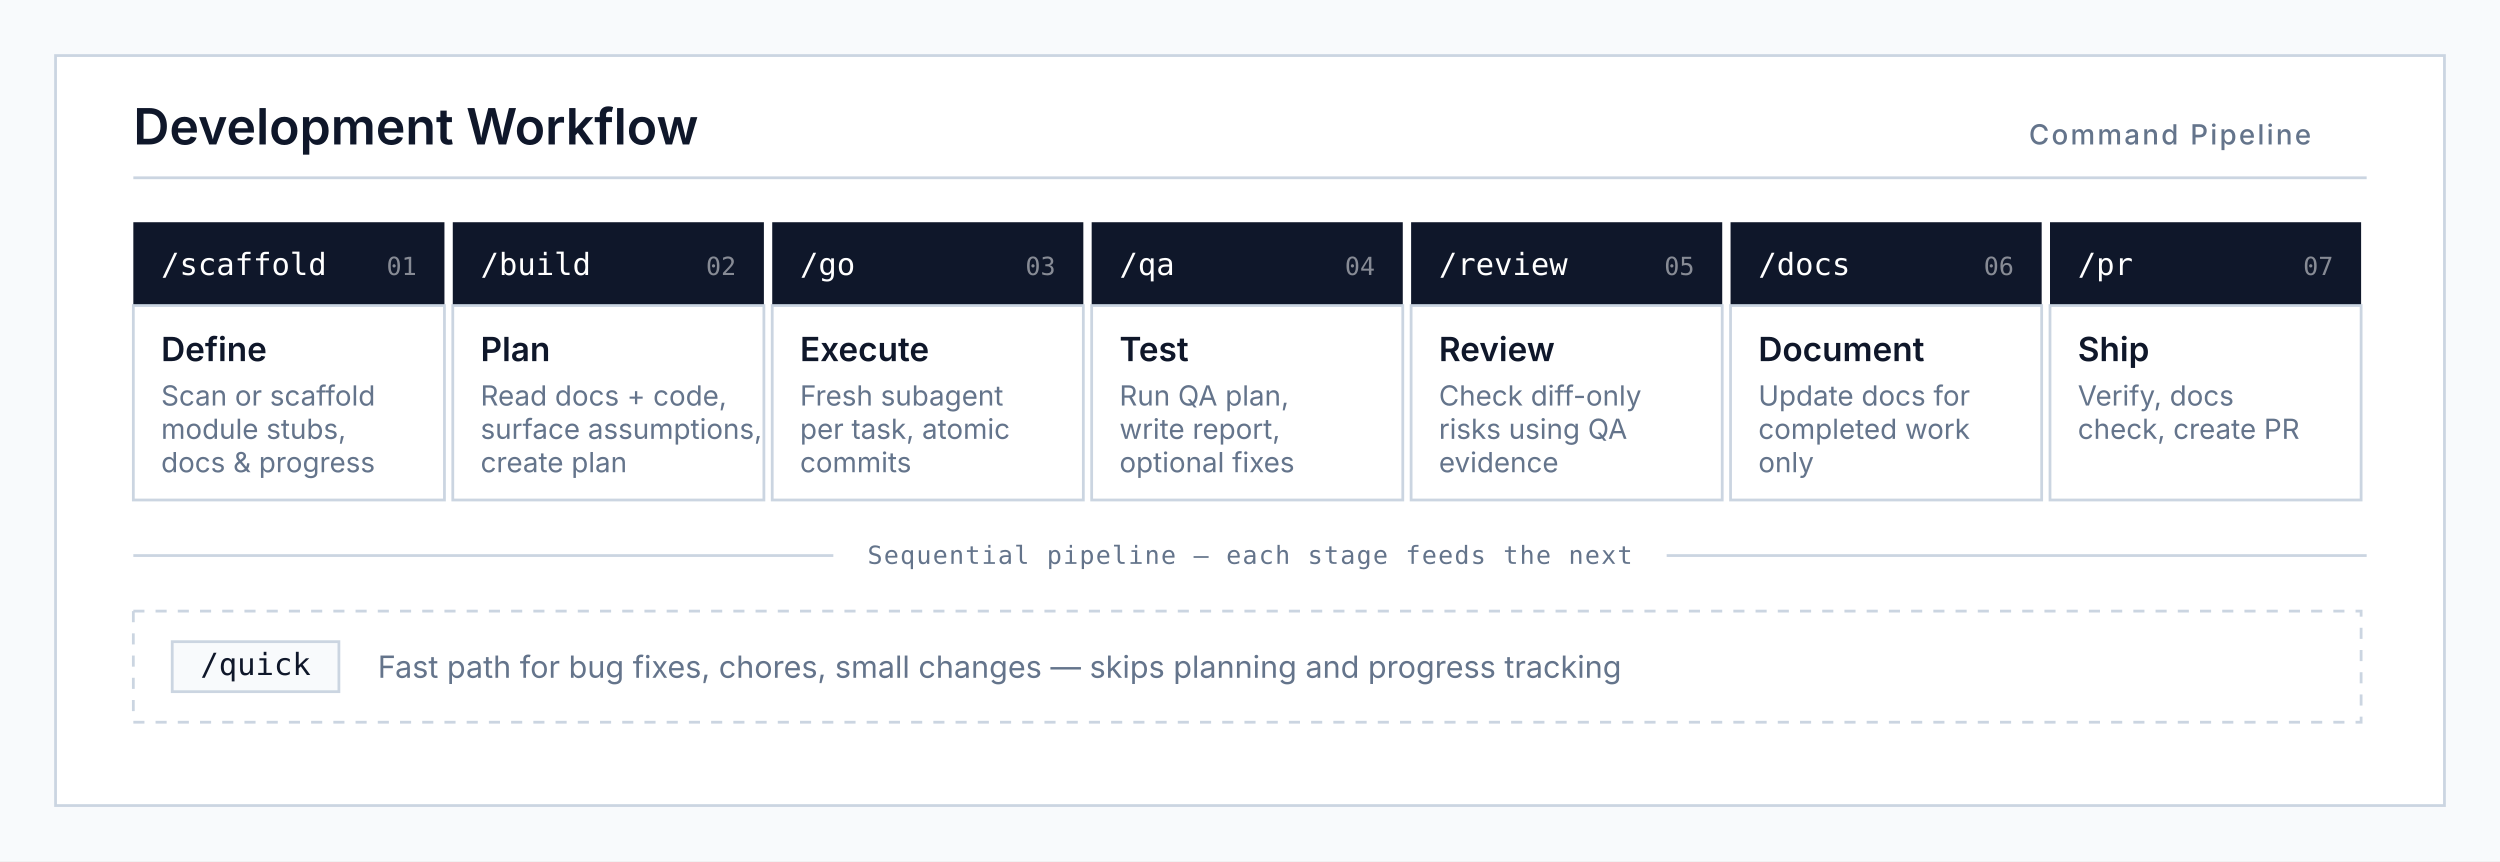
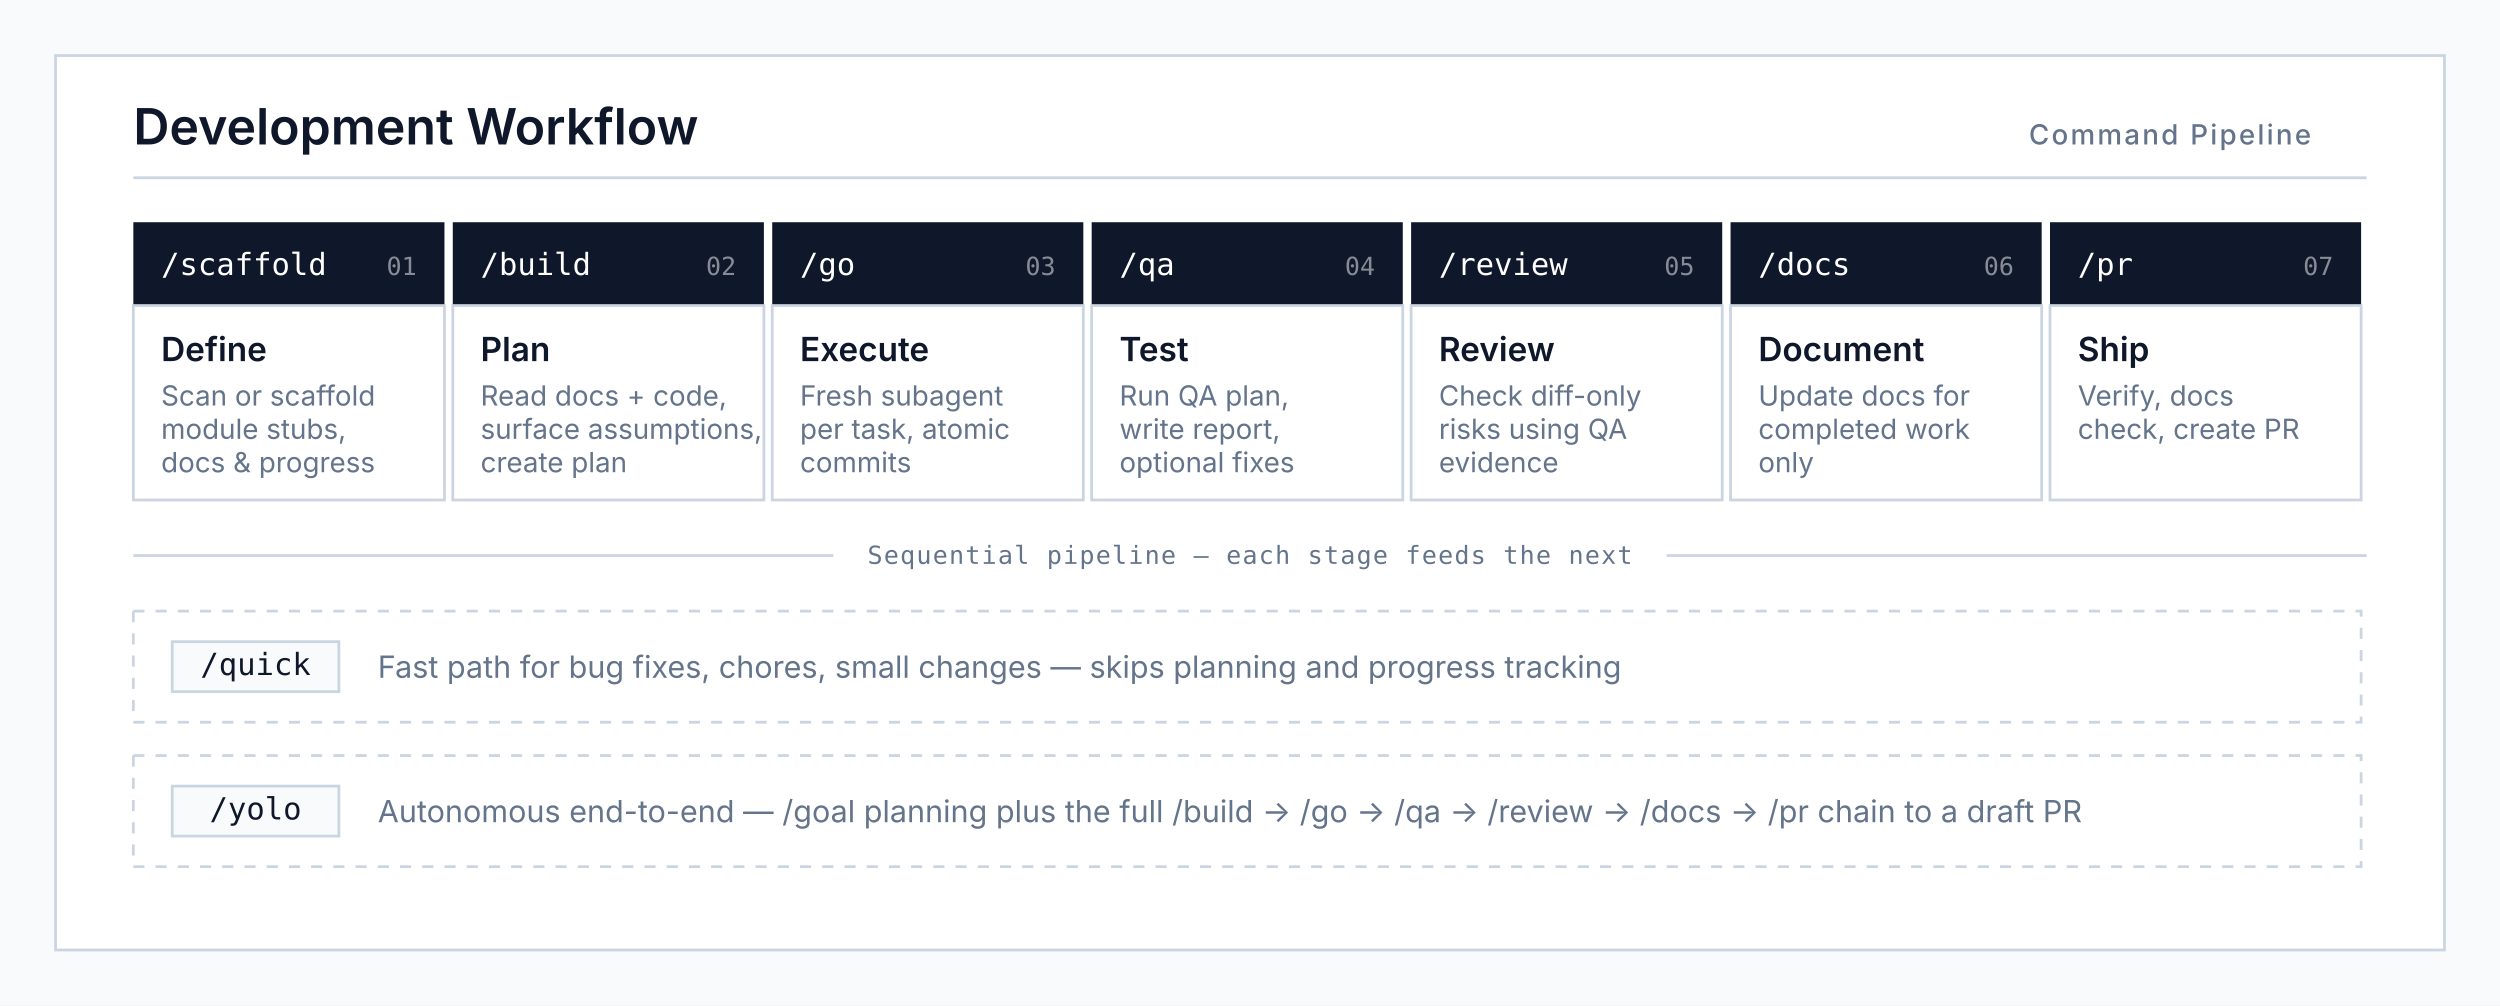
- <svg xmlns="http://www.w3.org/2000/svg" viewBox="0 0 900 310" width="900" height="310">
+ <svg xmlns="http://www.w3.org/2000/svg" viewBox="0 0 900 362" width="900" height="362">
  <defs>
    <style>
      .title { font-family: 'Inter', 'Segoe UI', system-ui, sans-serif; font-size: 18px; font-weight: 600; fill: #0f172a; }
      .subtitle { font-family: 'Inter', 'Segoe UI', system-ui, sans-serif; font-size: 10px; font-weight: 500; fill: #64748b; text-transform: uppercase; letter-spacing: 0.08em; }
      .cmd { font-family: 'Consolas', 'Monaco', monospace; font-size: 11px; font-weight: 500; fill: #ffffff; }
      .num { font-family: 'Consolas', 'Monaco', monospace; font-size: 9px; fill: rgba(255,255,255,0.5); }
      .action { font-family: 'Inter', 'Segoe UI', system-ui, sans-serif; font-size: 12px; font-weight: 600; fill: #0f172a; }
      .desc { font-family: 'Inter', 'Segoe UI', system-ui, sans-serif; font-size: 10px; fill: #64748b; }
      .pipe-label { font-family: 'Consolas', 'Monaco', monospace; font-size: 9px; fill: #64748b; text-transform: uppercase; letter-spacing: 0.05em; }
      .quick-badge { font-family: 'Consolas', 'Monaco', monospace; font-size: 11px; font-weight: 500; fill: #0f172a; }
      .quick-desc { font-family: 'Inter', 'Segoe UI', system-ui, sans-serif; font-size: 11px; fill: #64748b; }
    </style>
  </defs>
-   <rect width="900" height="310" fill="#f8fafc" />
-   <rect x="20" y="20" width="860" height="270" fill="#ffffff" stroke="#cbd5e1" stroke-width="1" />
+   <rect width="900" height="362" fill="#f8fafc" />
+   <rect x="20" y="20" width="860" height="322" fill="#ffffff" stroke="#cbd5e1" stroke-width="1" />
  <text x="48" y="52" class="title">Development Workflow</text>
  <text x="832" y="52" class="subtitle" text-anchor="end">Command Pipeline</text>
  <line x1="48" y1="64" x2="852" y2="64" stroke="#cbd5e1" stroke-width="1" />
  <rect x="48" y="80" width="112" height="30" fill="#0f172a" />
  <text x="58" y="99" class="cmd">/scaffold</text>
  <text x="150" y="99" class="num" text-anchor="end">01</text>
  <rect x="48" y="110" width="112" height="70" fill="#ffffff" stroke="#cbd5e1" stroke-width="1" />
  <text x="58" y="130" class="action">Define</text>
  <text x="58" y="146" class="desc">Scan or scaffold</text>
  <text x="58" y="158" class="desc">module stubs,</text>
  <text x="58" y="170" class="desc">docs &amp; progress</text>
  <rect x="163" y="80" width="112" height="30" fill="#0f172a" />
  <text x="173" y="99" class="cmd">/build</text>
  <text x="265" y="99" class="num" text-anchor="end">02</text>
  <rect x="163" y="110" width="112" height="70" fill="#ffffff" stroke="#cbd5e1" stroke-width="1" />
  <text x="173" y="130" class="action">Plan</text>
  <text x="173" y="146" class="desc">Read docs + code,</text>
  <text x="173" y="158" class="desc">surface assumptions,</text>
  <text x="173" y="170" class="desc">create plan</text>
  <rect x="278" y="80" width="112" height="30" fill="#0f172a" />
  <text x="288" y="99" class="cmd">/go</text>
  <text x="380" y="99" class="num" text-anchor="end">03</text>
  <rect x="278" y="110" width="112" height="70" fill="#ffffff" stroke="#cbd5e1" stroke-width="1" />
  <text x="288" y="130" class="action">Execute</text>
  <text x="288" y="146" class="desc">Fresh subagent</text>
  <text x="288" y="158" class="desc">per task, atomic</text>
  <text x="288" y="170" class="desc">commits</text>
  <rect x="393" y="80" width="112" height="30" fill="#0f172a" />
  <text x="403" y="99" class="cmd">/qa</text>
  <text x="495" y="99" class="num" text-anchor="end">04</text>
  <rect x="393" y="110" width="112" height="70" fill="#ffffff" stroke="#cbd5e1" stroke-width="1" />
  <text x="403" y="130" class="action">Test</text>
  <text x="403" y="146" class="desc">Run QA plan,</text>
  <text x="403" y="158" class="desc">write report,</text>
  <text x="403" y="170" class="desc">optional fixes</text>
  <rect x="508" y="80" width="112" height="30" fill="#0f172a" />
  <text x="518" y="99" class="cmd">/review</text>
  <text x="610" y="99" class="num" text-anchor="end">05</text>
  <rect x="508" y="110" width="112" height="70" fill="#ffffff" stroke="#cbd5e1" stroke-width="1" />
  <text x="518" y="130" class="action">Review</text>
  <text x="518" y="146" class="desc">Check diff-only</text>
  <text x="518" y="158" class="desc">risks using QA</text>
  <text x="518" y="170" class="desc">evidence</text>
  <rect x="623" y="80" width="112" height="30" fill="#0f172a" />
  <text x="633" y="99" class="cmd">/docs</text>
  <text x="725" y="99" class="num" text-anchor="end">06</text>
  <rect x="623" y="110" width="112" height="70" fill="#ffffff" stroke="#cbd5e1" stroke-width="1" />
  <text x="633" y="130" class="action">Document</text>
  <text x="633" y="146" class="desc">Update docs for</text>
  <text x="633" y="158" class="desc">completed work</text>
  <text x="633" y="170" class="desc">only</text>
  <rect x="738" y="80" width="112" height="30" fill="#0f172a" />
  <text x="748" y="99" class="cmd">/pr</text>
  <text x="840" y="99" class="num" text-anchor="end">07</text>
  <rect x="738" y="110" width="112" height="70" fill="#ffffff" stroke="#cbd5e1" stroke-width="1" />
  <text x="748" y="130" class="action">Ship</text>
  <text x="748" y="146" class="desc">Verify, docs</text>
  <text x="748" y="158" class="desc">check, create PR</text>
  <line x1="48" y1="200" x2="300" y2="200" stroke="#cbd5e1" stroke-width="1" />
  <text x="450" y="203" class="pipe-label" text-anchor="middle">Sequential pipeline — each stage feeds the next</text>
  <line x1="600" y1="200" x2="852" y2="200" stroke="#cbd5e1" stroke-width="1" />
  <rect x="48" y="220" width="802" height="40" fill="#ffffff" stroke="#cbd5e1" stroke-width="1" stroke-dasharray="4 4" />
  <rect x="62" y="231" width="60" height="18" fill="#f8fafc" stroke="#cbd5e1" stroke-width="1" />
  <text x="92" y="243" class="quick-badge" text-anchor="middle">/quick</text>
  <text x="136" y="244" class="quick-desc">Fast path for bug fixes, chores, small changes — skips planning and progress tracking</text>
+   <rect x="48" y="272" width="802" height="40" fill="#ffffff" stroke="#cbd5e1" stroke-width="1" stroke-dasharray="4 4" />
+   <rect x="62" y="283" width="60" height="18" fill="#f8fafc" stroke="#cbd5e1" stroke-width="1" />
+   <text x="92" y="295" class="quick-badge" text-anchor="middle">/yolo</text>
+   <text x="136" y="296" class="quick-desc">Autonomous end-to-end — /goal planning plus the full /build → /go → /qa → /review → /docs → /pr chain to a draft PR</text>
</svg>
